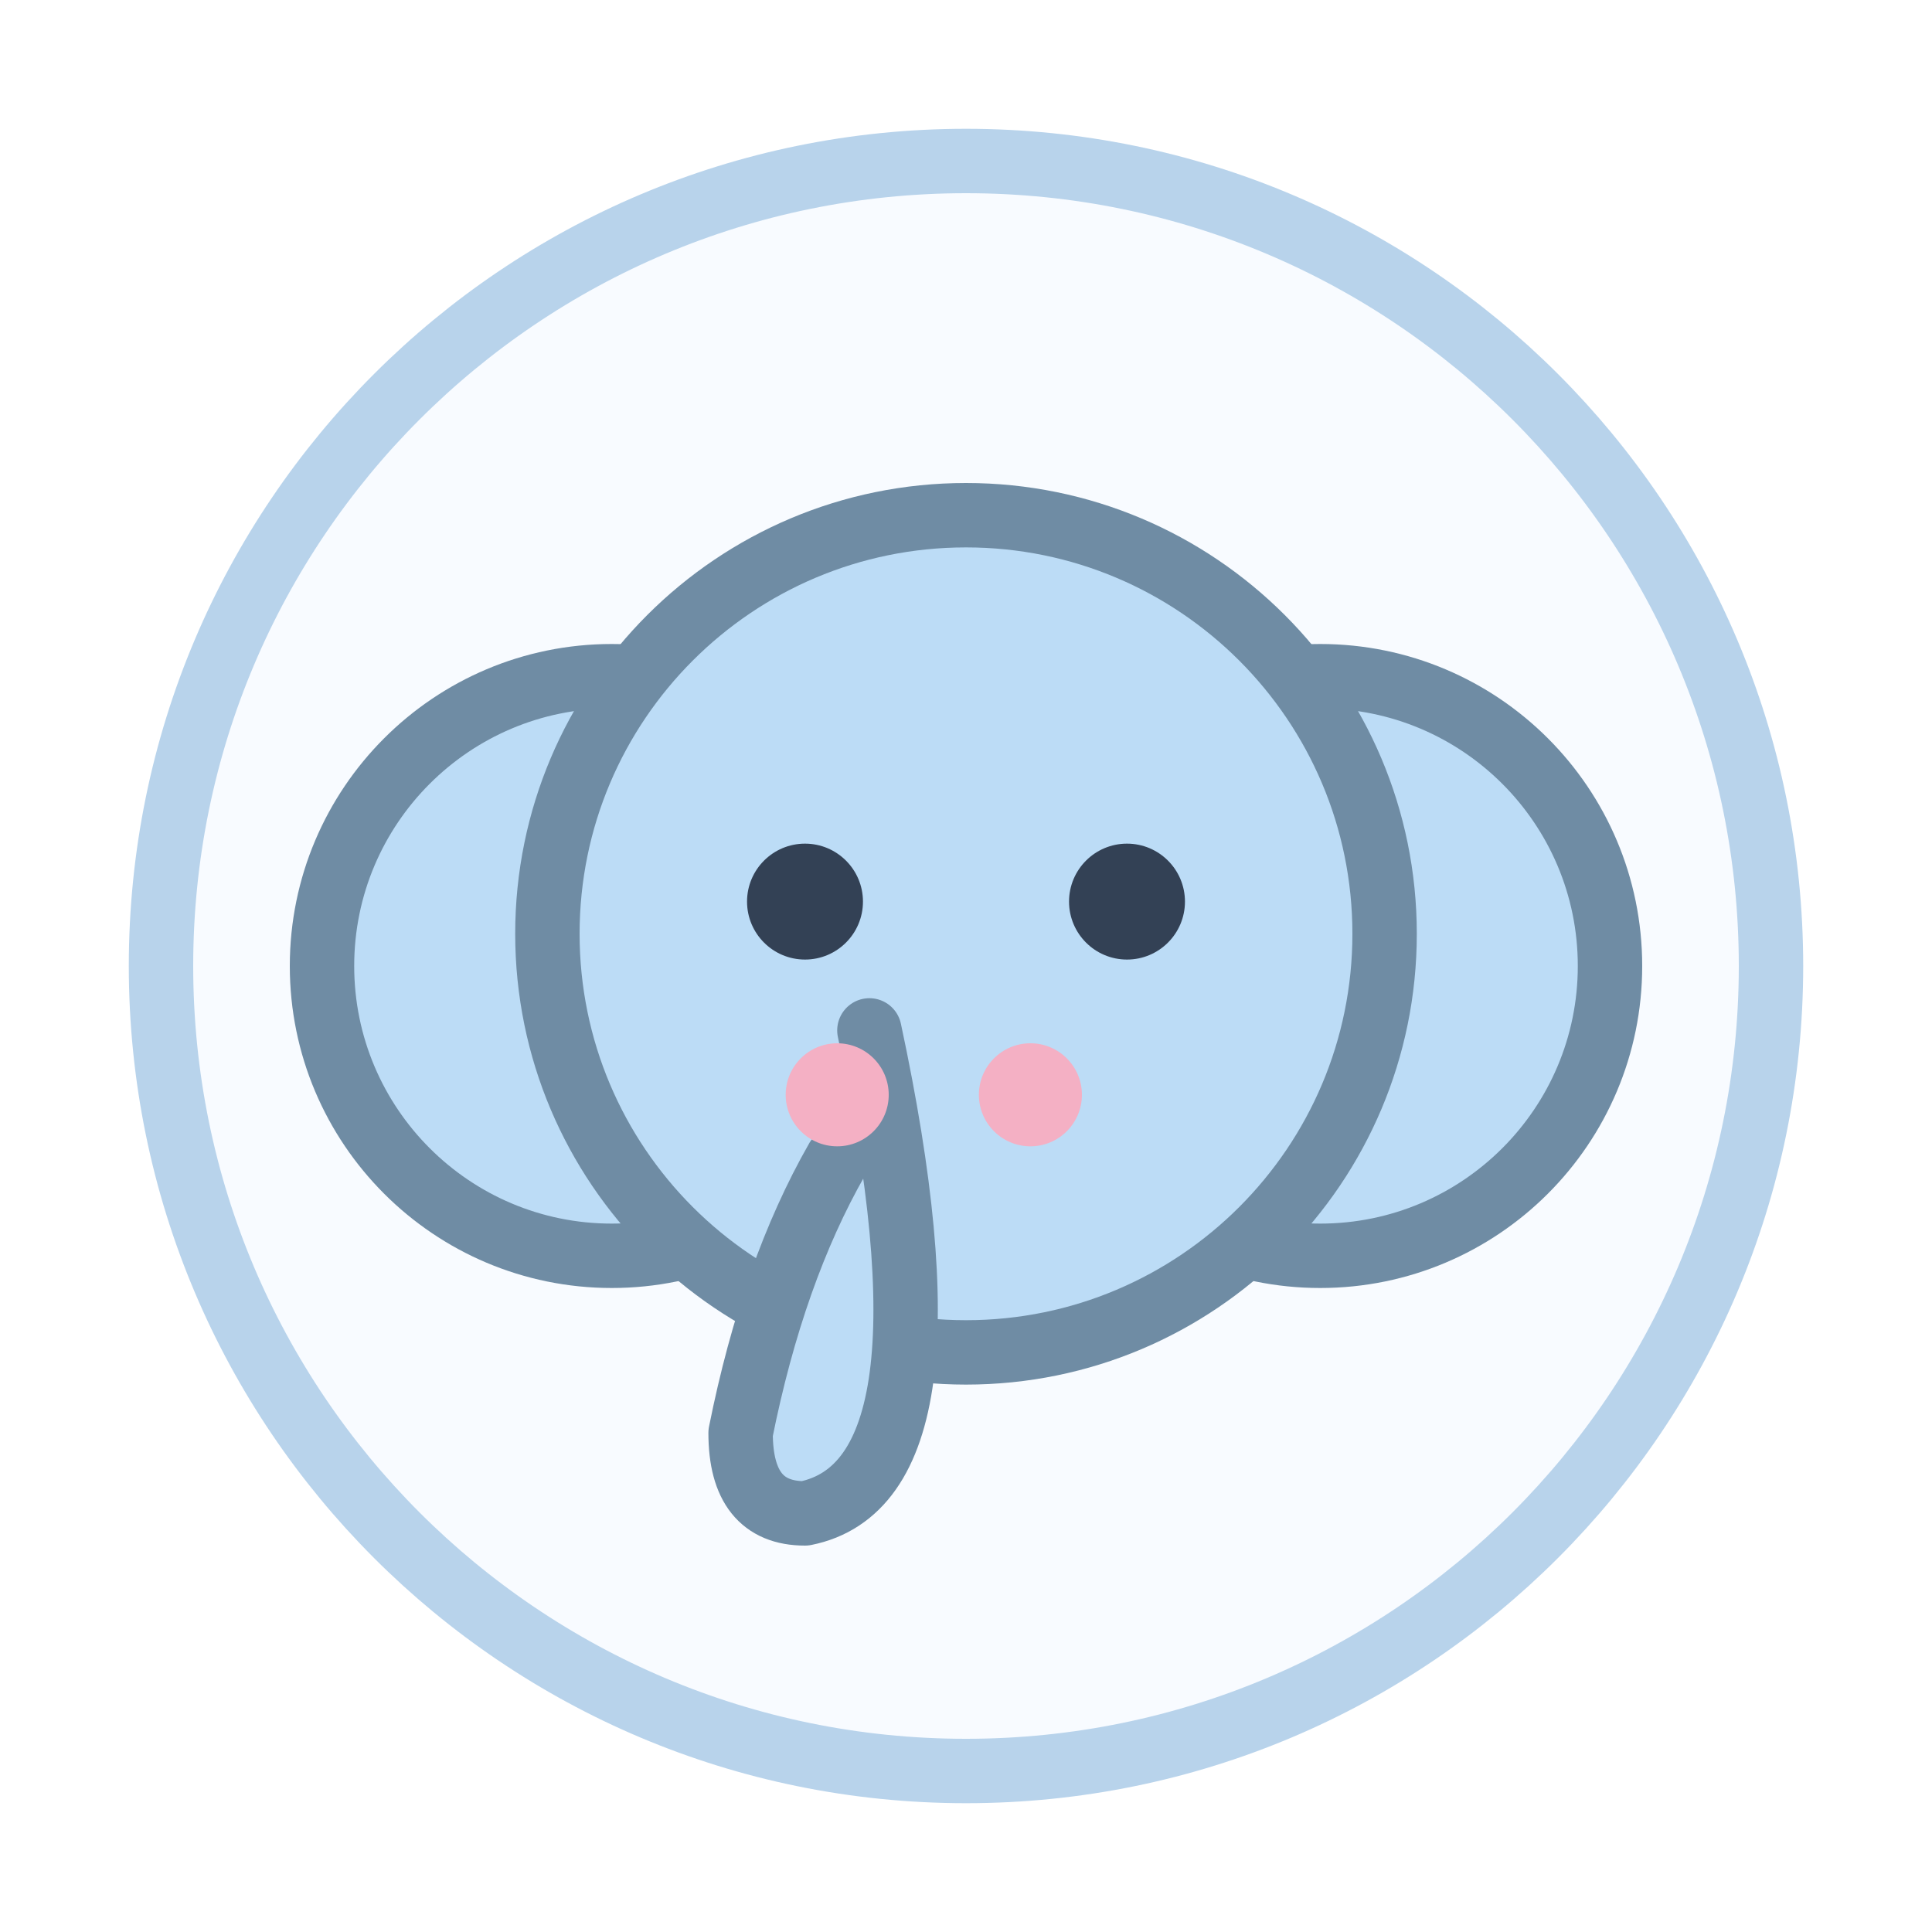
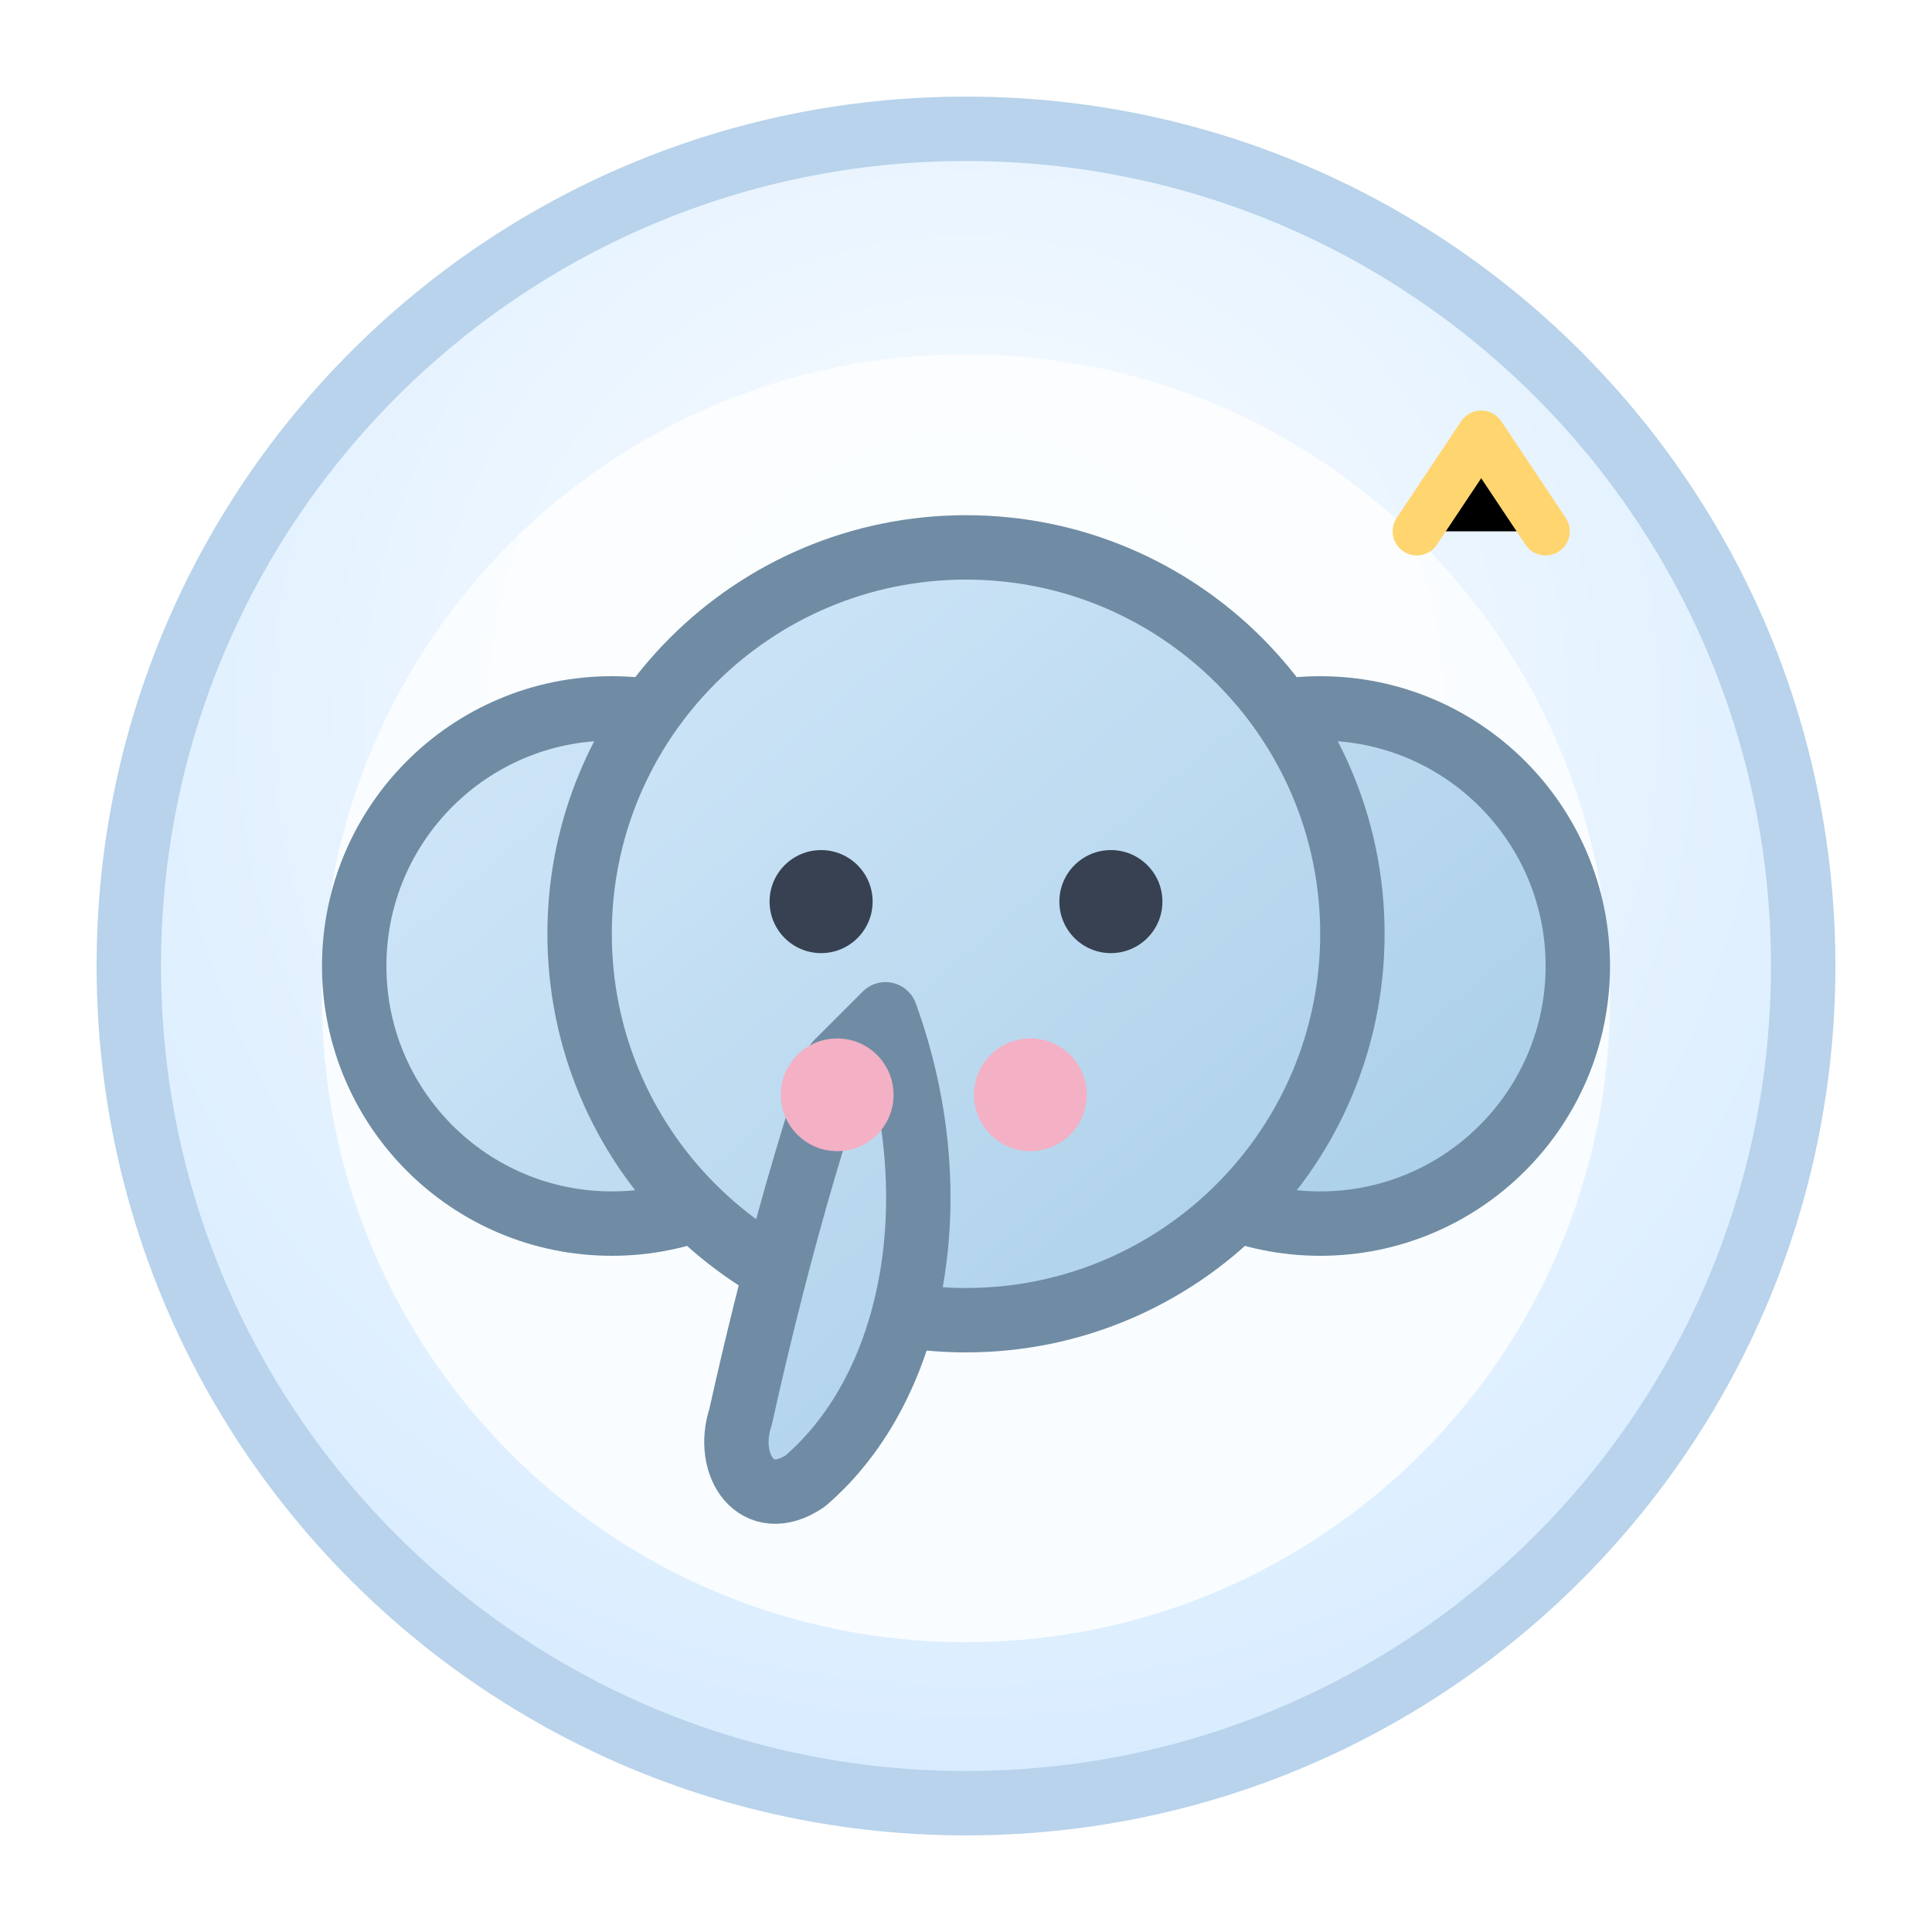
<svg xmlns="http://www.w3.org/2000/svg" viewBox="0 0 120 120">
-   <circle cx="60" cy="60" r="50" fill="#f8fbff" stroke="#b8d3eb" stroke-width="4" />
-   <circle cx="38" cy="60" r="18" fill="#bcdcf6" stroke="#6f8ca4" stroke-width="4" />
-   <circle cx="82" cy="60" r="18" fill="#bcdcf6" stroke="#6f8ca4" stroke-width="4" />
-   <circle cx="60" cy="58" r="26" fill="#bcdcf6" stroke="#6f8ca4" stroke-width="4" />
-   <path d="M54 64 Q60 92 50 94 Q46 94 46 89 Q48 79 52 72" fill="#bcdcf6" stroke="#6f8ca4" stroke-width="4" stroke-linecap="round" stroke-linejoin="round" />
-   <circle cx="50" cy="56" r="3.6" fill="#334155" />
-   <circle cx="70" cy="56" r="3.6" fill="#334155" />
-   <circle cx="52" cy="68" r="3.2" fill="#f4b0c4" />
-   <circle cx="64" cy="68" r="3.2" fill="#f4b0c4" />
+   <defs>
+     <radialGradient id="bg" cx="50%" cy="35%" r="64%">
+       <stop offset="0" stop-color="#fbfdff" />
+       <stop offset="1" stop-color="#d8ecff" />
+     </radialGradient>
+     <linearGradient id="skin" x1="38" y1="38" x2="80" y2="88" gradientUnits="userSpaceOnUse">
+       <stop offset="0" stop-color="#cfe5f8" />
+       <stop offset="1" stop-color="#a9cfe8" />
+     </linearGradient>
+   </defs>
+   <circle cx="60" cy="60" r="52" fill="url(#bg)" stroke="#b8d3eb" stroke-width="4" />
+   <circle cx="60" cy="62" r="40" fill="#fcfeff" opacity=".92" />
+   <circle cx="38" cy="60" r="16" fill="url(#skin)" stroke="#6f8ca4" stroke-width="4" />
+   <circle cx="82" cy="60" r="16" fill="url(#skin)" stroke="#6f8ca4" stroke-width="4" />
+   <circle cx="60" cy="58" r="24" fill="url(#skin)" stroke="#6f8ca4" stroke-width="4" />
+   <path d="M55 63C59 74 57 86 50 92C47 94 45 91 46 88C48 79 50 72 52 66Z" fill="url(#skin)" stroke="#6f8ca4" stroke-width="4" stroke-linecap="round" stroke-linejoin="round" />
+   <circle cx="51" cy="56" r="3.2" fill="#374151" />
+   <circle cx="69" cy="56" r="3.2" fill="#374151" />
+   <circle cx="52" cy="68" r="3.5" fill="#f4b0c4" />
+   <circle cx="64" cy="68" r="3.5" fill="#f4b0c4" />
+   <path d="M88 33L92 27L96 33" stroke="#ffd56f" stroke-width="3" stroke-linecap="round" stroke-linejoin="round" />
</svg>
